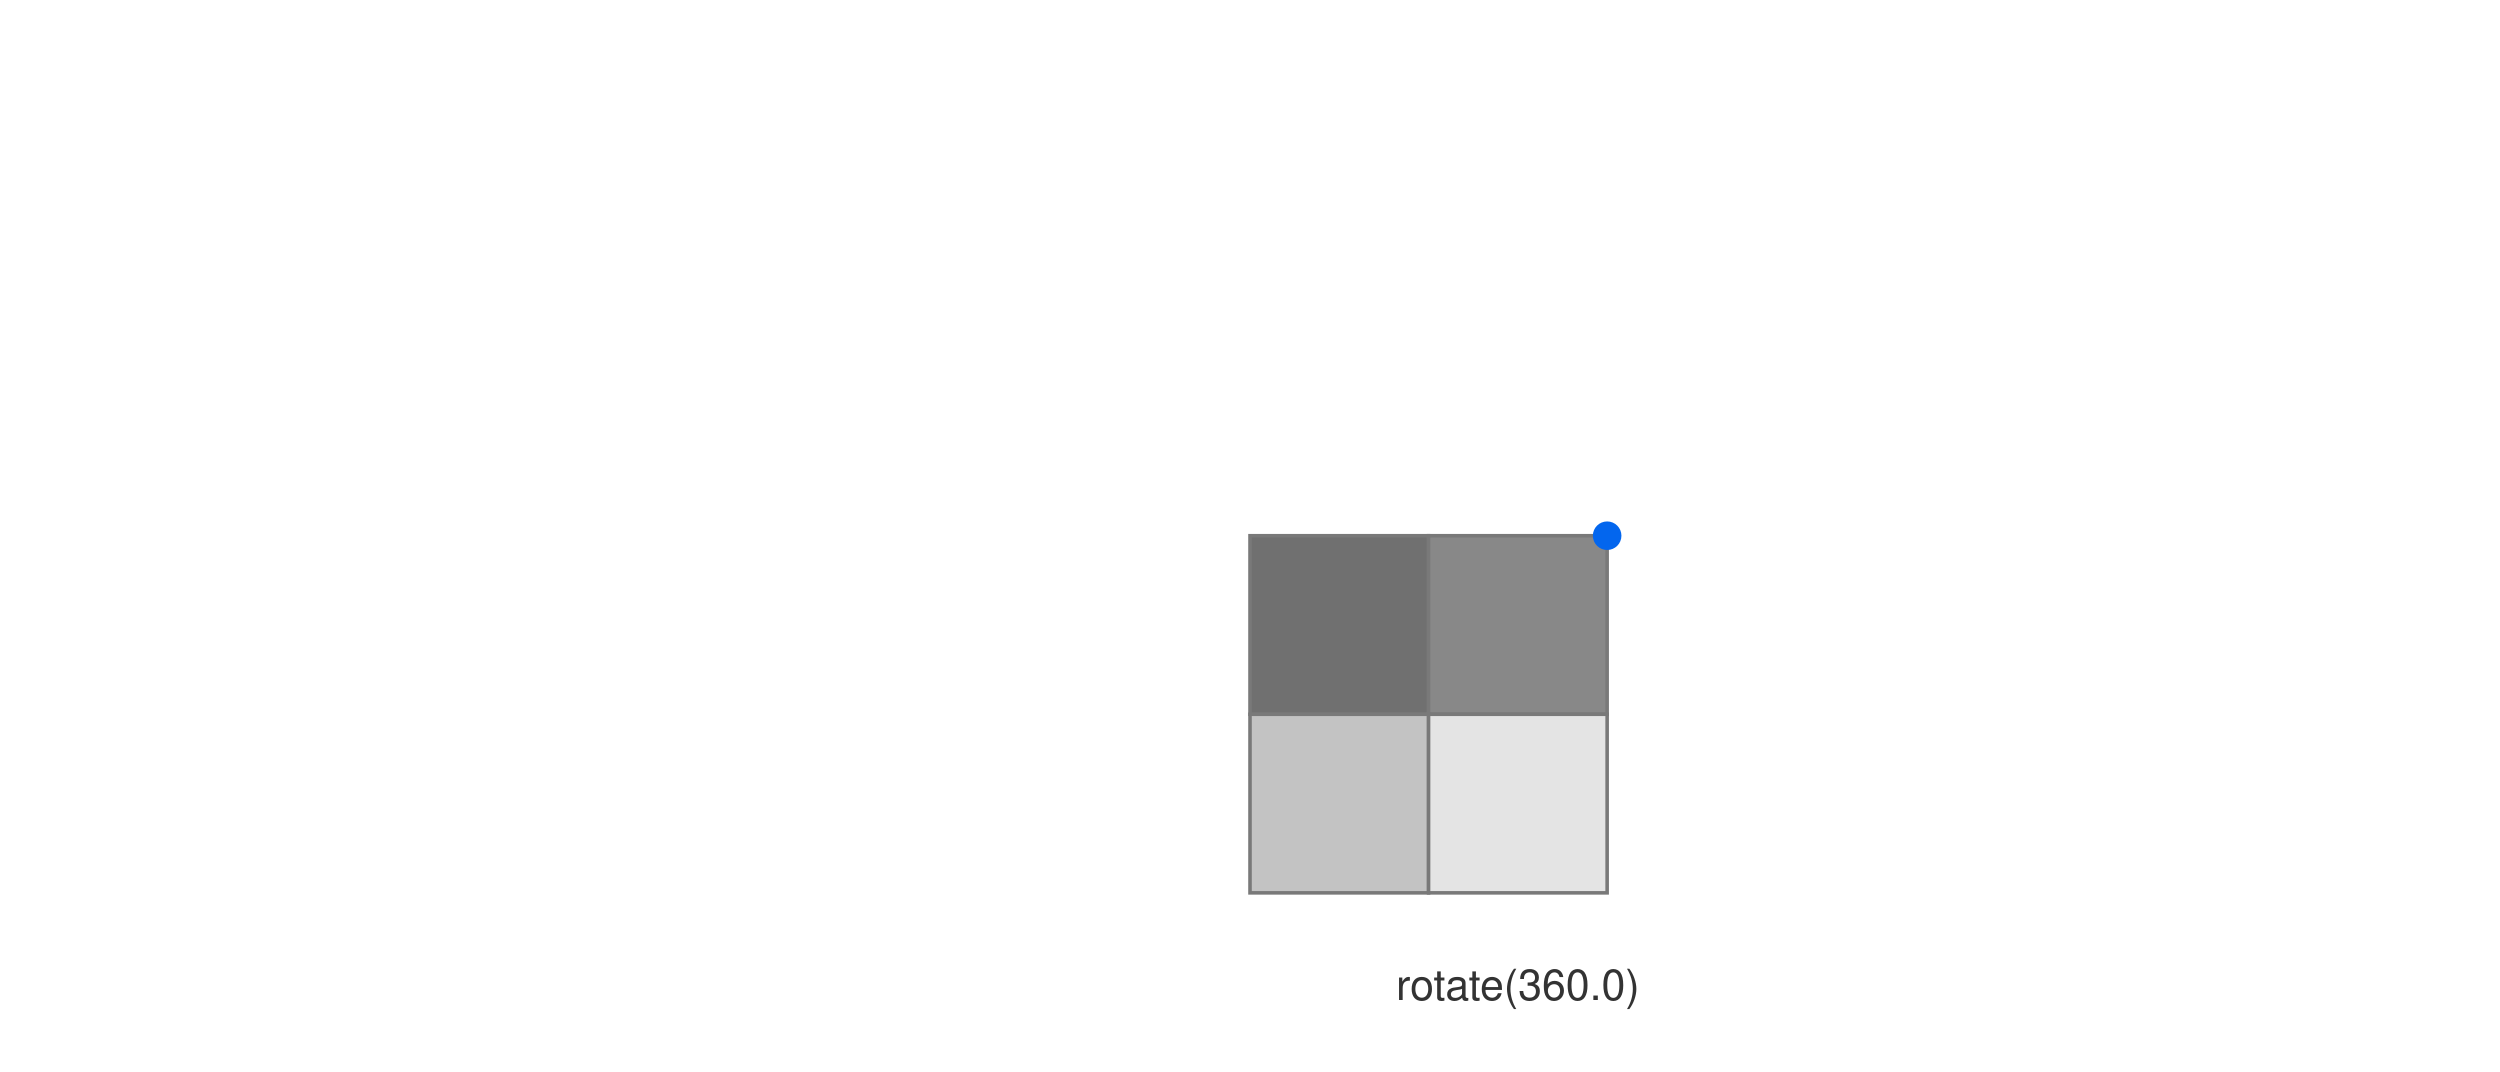
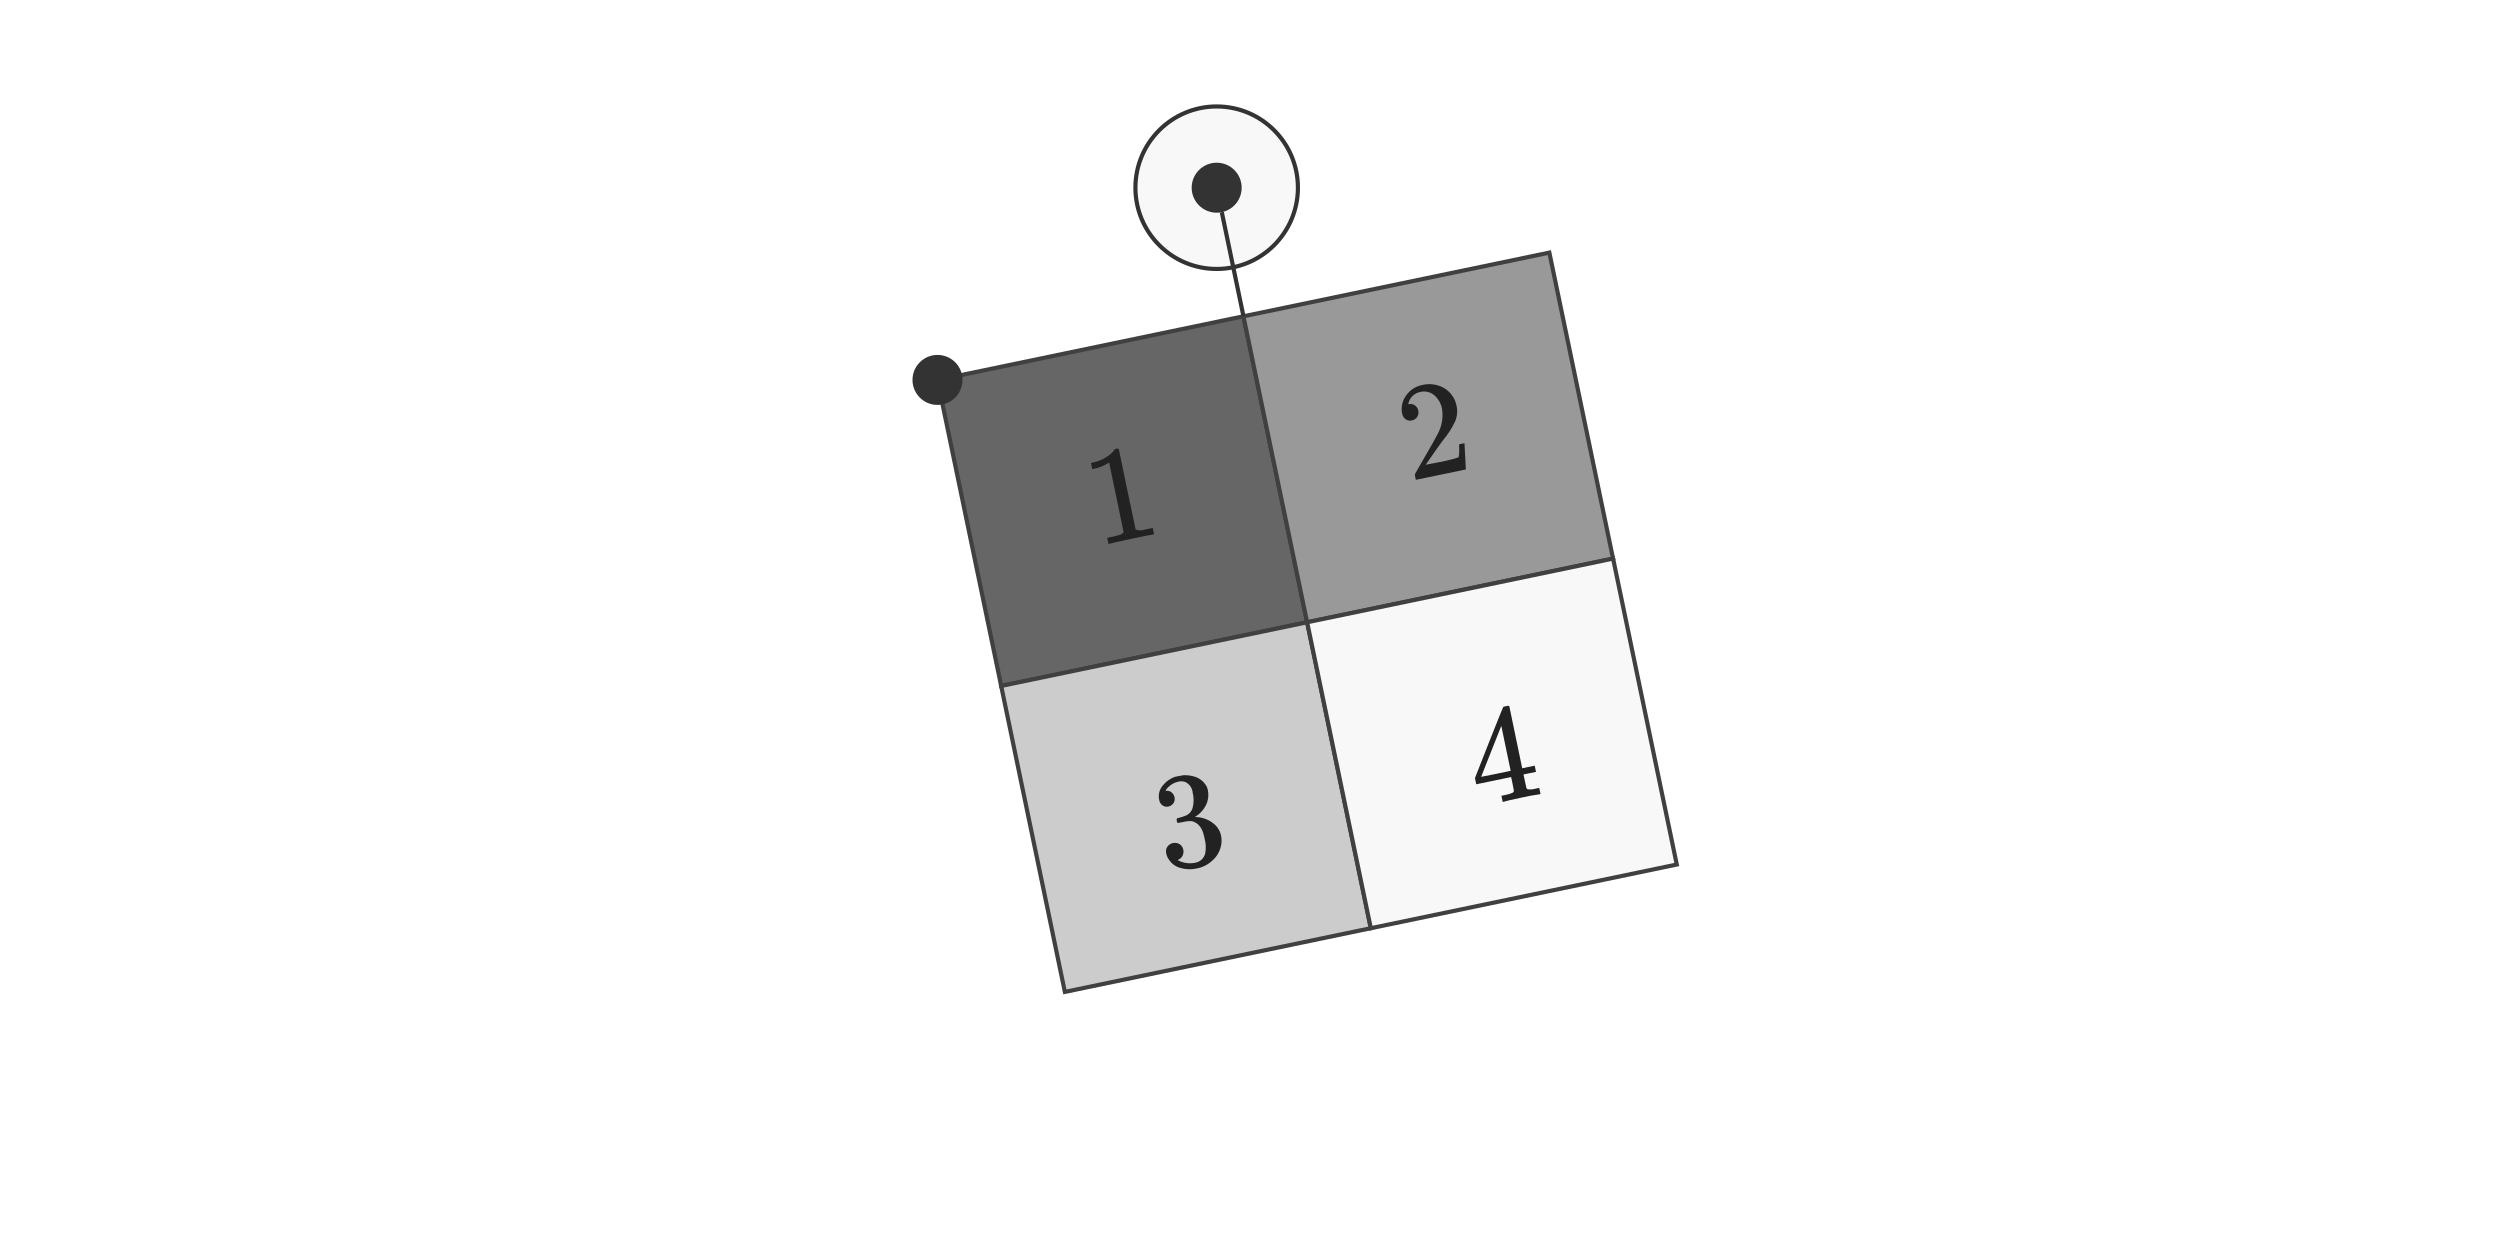
- <svg xmlns="http://www.w3.org/2000/svg" width="700" height="300" class="interactive border" id="interactive-0" viewBox="-350 -150 700 300">
-   <g>
-     <g id="group-1" style="opacity: 0.7;">
-       <rect x="0" y="0" width="50" height="50" class="default" id="rectangle-2" style="fill: rgb(51, 51, 51);" />
-       <rect x="50" y="0" width="50" height="50" class="default" id="rectangle-3" style="fill: rgb(85, 85, 85);" />
-       <rect x="0" y="50" width="50" height="50" class="default" id="rectangle-4" style="fill: rgb(170, 170, 170);" />
-       <rect x="50" y="50" width="50" height="50" class="default" id="rectangle-5" style="fill: rgb(216, 216, 216);" />
-     </g>
-     <text x="75" y="130" id="text-7" alignment-baseline="middle" text-anchor="middle">rotate(360.0)</text>
-   </g>
-   <g>
-     <g class="control" id="control-6" transform="translate( 100, 0)">
-       <circle class="control-point" cy="0" cx="0" r="4" />
-       <circle class="control-handle" cy="0" cx="0" r="13" />
-     </g>
-   </g>
-   <style type="text/css">.window { display: block; margin: 0px auto 1.5em; overflow: hidden; }
- .window { box-shadow: rgba(0, 0, 0, 0.15) 0px 5px 9px 0px, rgba(0, 0, 0, 0.19) 0px 3px 10px 0px; }
- .border { border: 1px solid grey; }
- .interactive { max-width: 100%; }
- svg { font-family: "Helvetica Neue", "Segoe UI", Helvetica, Arial, sans-serif; font-weight: normal; font-feature-settings: "kern", "liga", "clig", "calt"; -webkit-font-smoothing: antialiased; user-select: none; }
- text { fill: rgb(51, 51, 51); stroke: none; }
- .default { stroke: rgb(64, 64, 64); stroke-width: 1px; fill: none; }
- .control-point { fill: rgb(3, 102, 238); stroke: none; }
- .control-handle { fill: transparent; stroke: rgb(3, 102, 238); stroke-width: 2px; opacity: 0; }
- .control-handle.highlight { opacity: 1; }
- .button rect { fill: rgb(85, 85, 85); }
- .button:hover rect { fill: rgb(51, 51, 51); }
- .button text { fill: rgb(255, 255, 255); }
- </style>
+ <svg xmlns="http://www.w3.org/2000/svg" id="f1112ca8-34cd-42cd-8419-47537030bab1" data-name="interactive-0" viewBox="0 0 600 300">
+   <defs>
+     <style>.ed418e23-fe5a-4428-8df4-8c3f48d75732{fill:#666;}.aa24e93f-230a-46bc-9bb6-2a51b657b3b2,.abea8ced-9b54-4fc9-98e7-94c00f55cb54,.ed418e23-fe5a-4428-8df4-8c3f48d75732,.ffeb2b79-fbf9-400e-9587-4101fae1c016{stroke:#404040;}.abea8ced-9b54-4fc9-98e7-94c00f55cb54{fill:#999;}.ffeb2b79-fbf9-400e-9587-4101fae1c016{fill:#ccc;}.aa24e93f-230a-46bc-9bb6-2a51b657b3b2,.b7456193-e4ab-47fe-8e7c-7c36328f11ae{fill:#f8f8f8;}.b39b2846-8e7a-472e-9fce-472427f96bcc{fill:#222;}.a0a66147-21aa-4422-9c02-d56bac6f8d58{fill:#333;}.b7456193-e4ab-47fe-8e7c-7c36328f11ae,.e0601135-7478-497a-b832-d52bfa76edad{stroke:#333;stroke-miterlimit:10;}.e0601135-7478-497a-b832-d52bfa76edad{fill:none;}</style>
+   </defs>
+   <rect id="f72d405f-eef2-454d-a6a2-fa4c609767d2" data-name="rectangle-2" class="ed418e23-fe5a-4428-8df4-8c3f48d75732" x="231.86" y="82.74" width="75" height="75" transform="translate(-18.86 57.45) rotate(-11.76)" />
+   <rect id="f3a46607-4291-4ac5-9fd1-0a1627f0b733" data-name="rectangle-3" class="abea8ced-9b54-4fc9-98e7-94c00f55cb54" x="305.28" y="67.45" width="75" height="75" transform="translate(-14.2 72.1) rotate(-11.76)" />
+   <rect id="a2eefbb8-bd28-4f5b-82aa-7a04fbf727e0" data-name="rectangle-4" class="ffeb2b79-fbf9-400e-9587-4101fae1c016" x="247.15" y="156.17" width="75" height="75" transform="translate(-33.51 62.11) rotate(-11.76)" />
+   <rect id="e9551c49-239d-4028-8486-50b021df51dd" data-name="rectangle-5" class="aa24e93f-230a-46bc-9bb6-2a51b657b3b2" x="320.58" y="140.88" width="75" height="75" transform="translate(-28.85 76.76) rotate(-11.76)" />
+   <path class="b39b2846-8e7a-472e-9fce-472427f96bcc" d="M276.64,128.33q-.57,0-5.16,1c-3,.63-4.7,1-5.05,1.15l-.39.08-.31-1.48.84-.18a18.55,18.55,0,0,0,2.4-.6,2.19,2.19,0,0,0,.7-.55L266.19,111a1,1,0,0,0-.24.15,9.83,9.83,0,0,1-3.2,1.31l-.61.12-.31-1.48.61-.13a9.14,9.14,0,0,0,4.27-2.17,5,5,0,0,0,.85-.95q0-.11.36-.18a.84.84,0,0,1,.59.08l2,9.66,2.05,9.69a3.2,3.2,0,0,0,2.2,0l1.06-.22.84-.17.31,1.48Z" />
+   <path class="b39b2846-8e7a-472e-9fce-472427f96bcc" d="M338.88,100.9a1.84,1.84,0,0,1-1.54-.28,2.08,2.08,0,0,1-.81-1.32,5.37,5.37,0,0,1,.92-4.35,6.07,6.07,0,0,1,3.87-2.55,7.18,7.18,0,0,1,4.92.55,6.41,6.41,0,0,1,3.06,3.45,9.56,9.56,0,0,1,.29,1.06,6.22,6.22,0,0,1-.4,3.76,21.63,21.63,0,0,1-2.88,4.47c-.63.83-1.5,2-2.61,3.65l-1.53,2.2,2.47-.48a40.21,40.21,0,0,0,5.36-1.28q.12-.06.18-.75a20.57,20.57,0,0,0,0-2.29l0-.1,1.3-.27,0,.1.32,6.1,0,.1-12,2.49-.13-.61a2.21,2.21,0,0,1-.09-.76s.71-1.23,2.08-3.63q2.7-4.64,3.44-6.11a9.54,9.54,0,0,0,1-5.85,5.67,5.67,0,0,0-1.86-3.33,3.76,3.76,0,0,0-3.41-.79,3.62,3.62,0,0,0-2.69,2.31l-.12.4A1.25,1.25,0,0,0,338,97s.06,0,.17,0a1.68,1.68,0,0,1,1.43.31,2,2,0,0,1,.79,1.25,2,2,0,0,1-.25,1.48A1.9,1.9,0,0,1,338.88,100.9Z" />
+   <path class="b39b2846-8e7a-472e-9fce-472427f96bcc" d="M280.48,193.56a1.81,1.81,0,0,1-1.48-.26,2.09,2.09,0,0,1-.8-1.32,4,4,0,0,1,.81-3.39,6.4,6.4,0,0,1,3.05-2.17l.49-.1c.75-.16,1.23-.24,1.43-.26a8,8,0,0,1,2.3.22,4.94,4.94,0,0,1,3.32,2.48,3.46,3.46,0,0,1,.28.86,5.56,5.56,0,0,1-.47,3.65A6.76,6.76,0,0,1,286.9,196c-.1.07-.09.1,0,.1l.34,0a7,7,0,0,1,3.76,1.36,5,5,0,0,1,2.06,3.12,5.66,5.66,0,0,1-.08,2.68,6.48,6.48,0,0,1-2,3.26,7.42,7.42,0,0,1-3.7,1.9,7.75,7.75,0,0,1-4-.12,4.71,4.71,0,0,1-2.74-2,3.59,3.59,0,0,1-.65-1.51,1.94,1.94,0,0,1,.29-1.59,2.2,2.2,0,0,1,2.93-.6,2,2,0,0,1,.88,1.33,2.15,2.15,0,0,1-.15,1.38,1.93,1.93,0,0,1-1,1l-.21.11a6.14,6.14,0,0,0,4.3.62,2.94,2.94,0,0,0,2.33-2.27,7.64,7.64,0,0,0-.13-3.38l-.14-.64c-.42-2.05-1.4-3.27-2.92-3.67a6.77,6.77,0,0,0-2,.18l-1.36.25-.11,0a1.28,1.28,0,0,1-.17-.51.75.75,0,0,1,0-.5c.06-.08.1-.12.15-.13a11.64,11.64,0,0,0,1.84-.56,2.85,2.85,0,0,0,1.83-2,7.33,7.33,0,0,0,0-3.53,3.14,3.14,0,0,0-1.72-2.57,2.76,2.76,0,0,0-1.61-.14,4.84,4.84,0,0,0-2.66,1.47,1.34,1.34,0,0,0-.25.27,1.53,1.53,0,0,0-.2.33l-.07.15h.24a1.63,1.63,0,0,1,1.21.39,2.09,2.09,0,0,1,.7,1.17,1.85,1.85,0,0,1-.26,1.42A2,2,0,0,1,280.48,193.56Z" />
+   <path class="b39b2846-8e7a-472e-9fce-472427f96bcc" d="M369.44,190.64a41.84,41.84,0,0,0-4.19.77c-2.59.54-4,.87-4.31,1l-.29.06-.31-1.49,1-.2a7.4,7.4,0,0,0,1.68-.52.61.61,0,0,0,.32-.41s-.1-.63-.33-1.75l-.34-1.61-8.37,1.74-.31-1.49,3.33-8.48q3.38-8.52,3.44-8.57a1.65,1.65,0,0,1,.66-.2l.58-.12.24.15,3.09,14.86,3-.62.31,1.49-3,.62.35,1.65c.18.88.29,1.39.34,1.54a.56.56,0,0,0,.25.35,4.08,4.08,0,0,0,1.9-.12l.94-.2.31,1.49ZM362.56,185l-2.25-10.79-4.84,12.23,3.53-.7Z" />
+   <circle class="a0a66147-21aa-4422-9c02-d56bac6f8d58" cx="225" cy="91.18" r="6" />
+   <circle class="b7456193-e4ab-47fe-8e7c-7c36328f11ae" cx="292" cy="45.05" r="19.5" />
+   <circle class="a0a66147-21aa-4422-9c02-d56bac6f8d58" cx="292" cy="45.05" r="6" />
+   <line class="e0601135-7478-497a-b832-d52bfa76edad" x1="298.43" y1="75.89" x2="293.23" y2="50.92" />
</svg>
